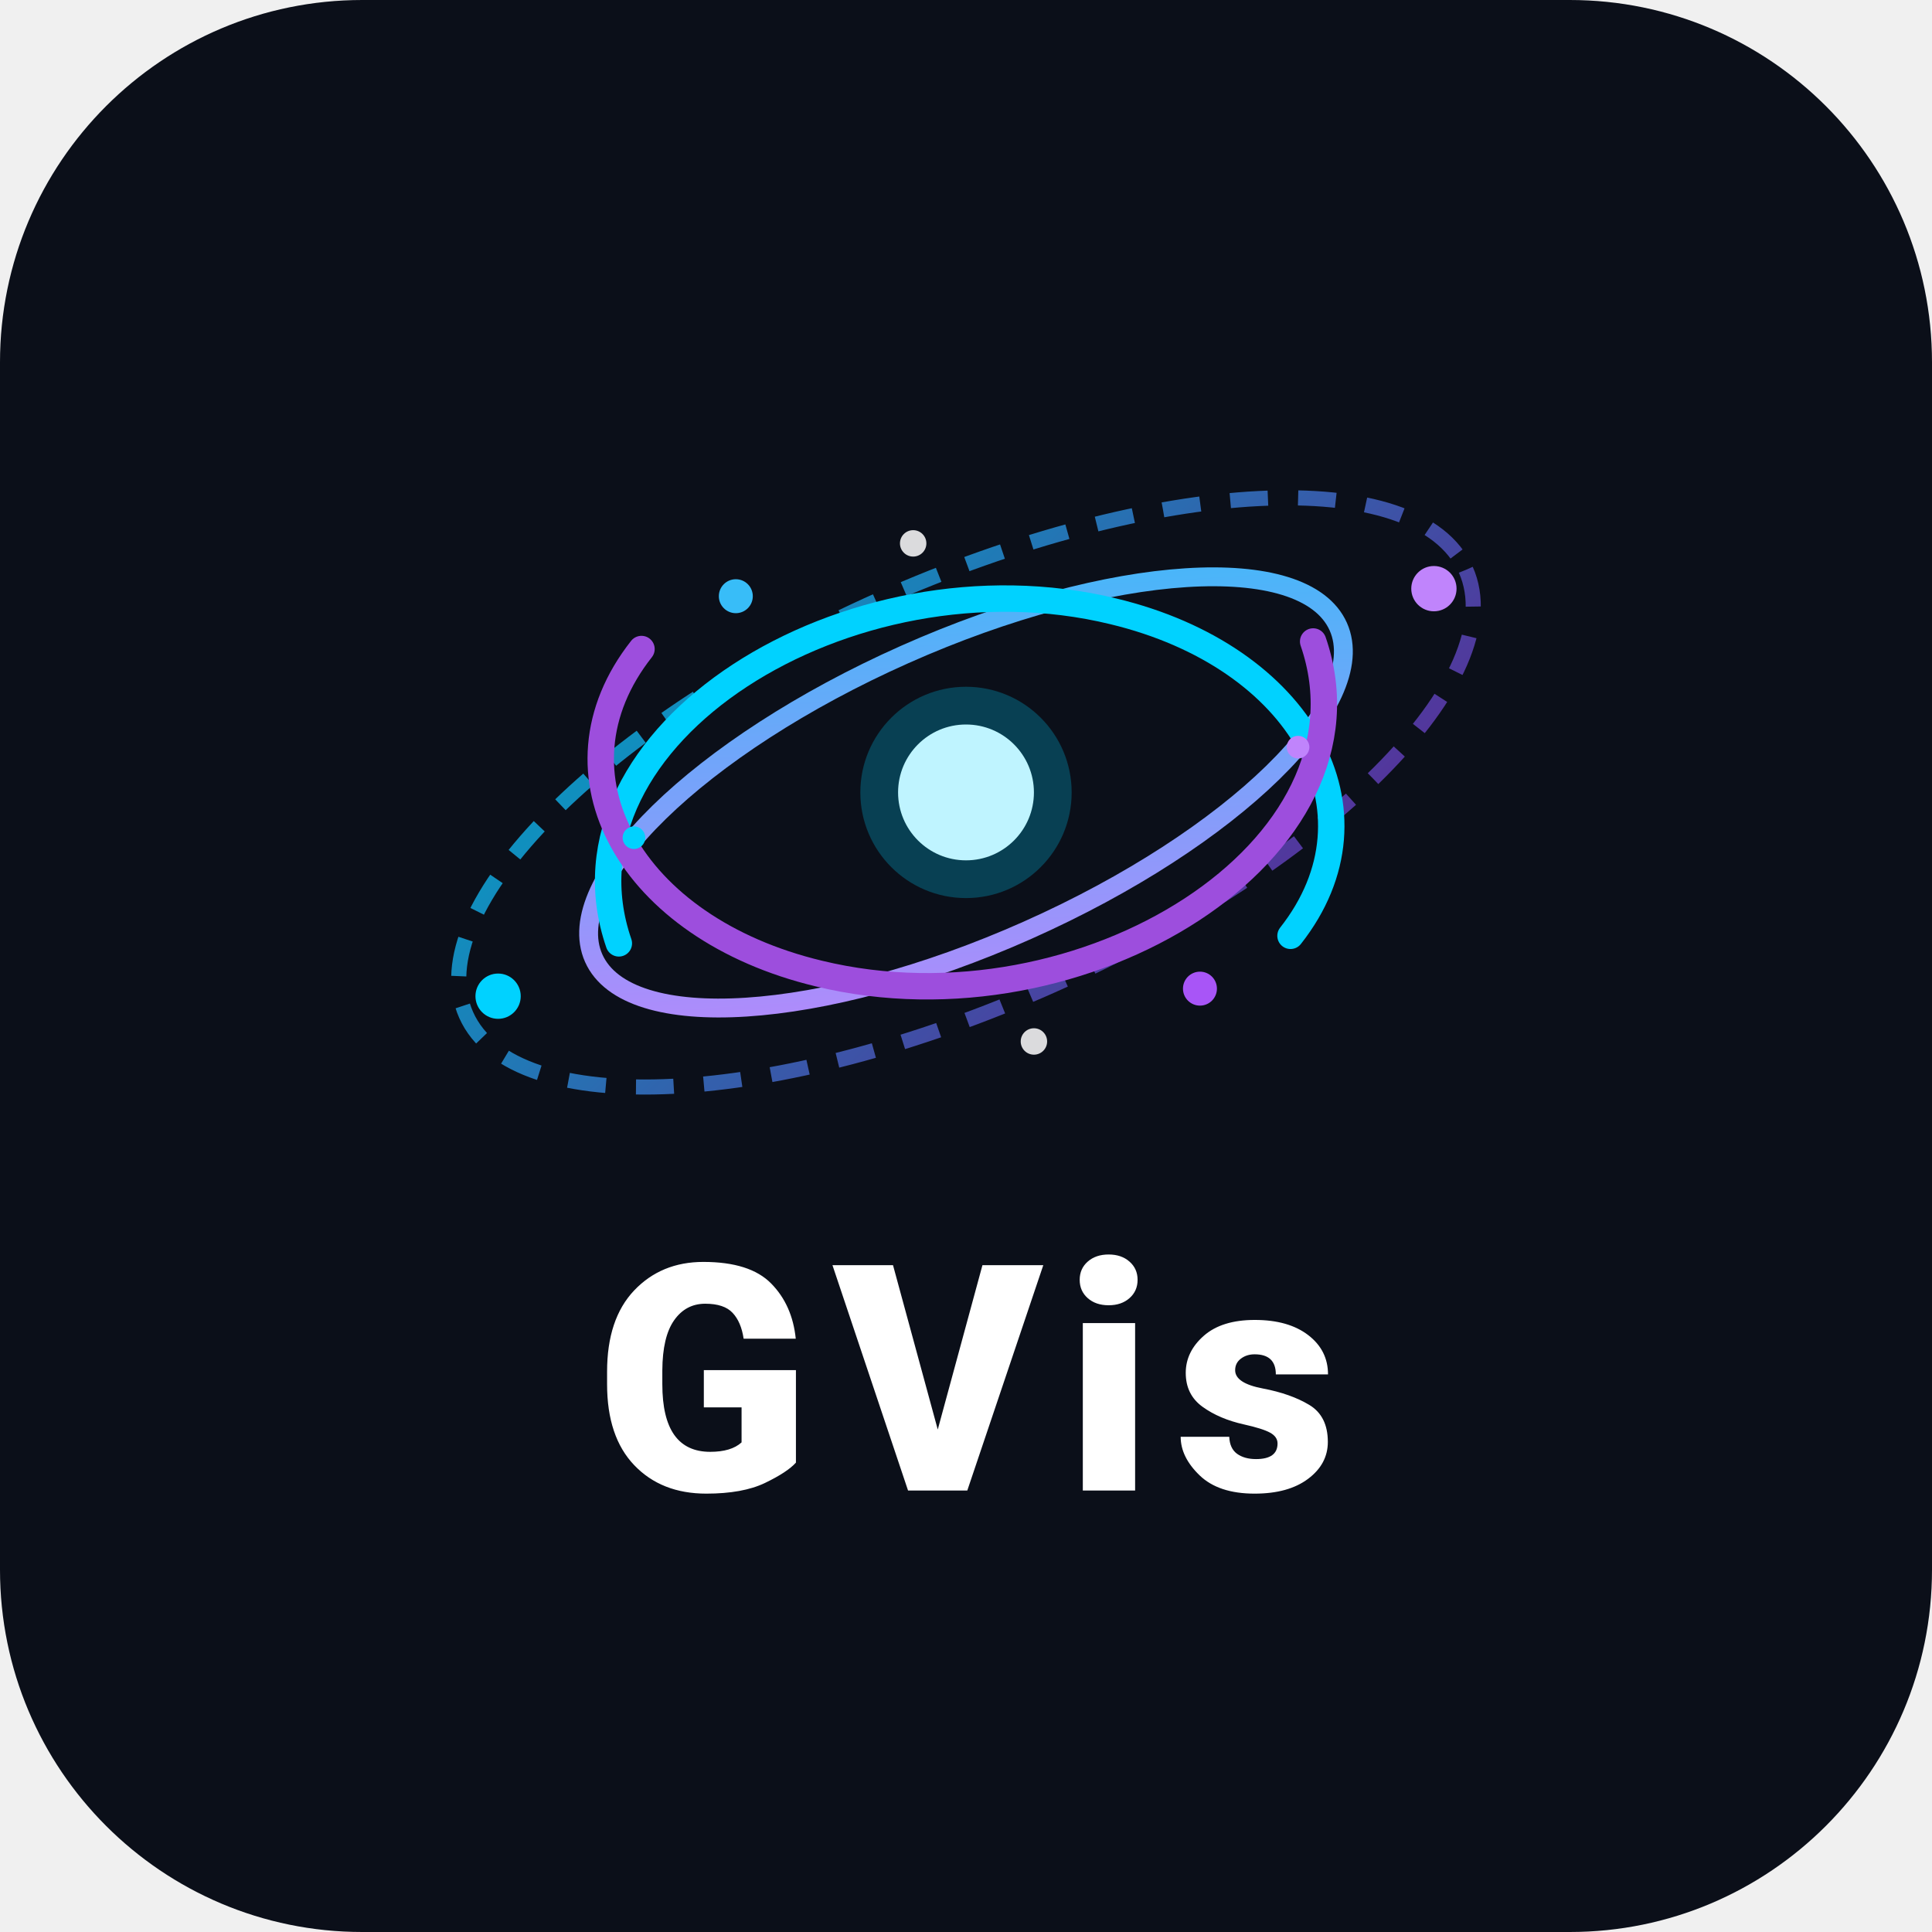
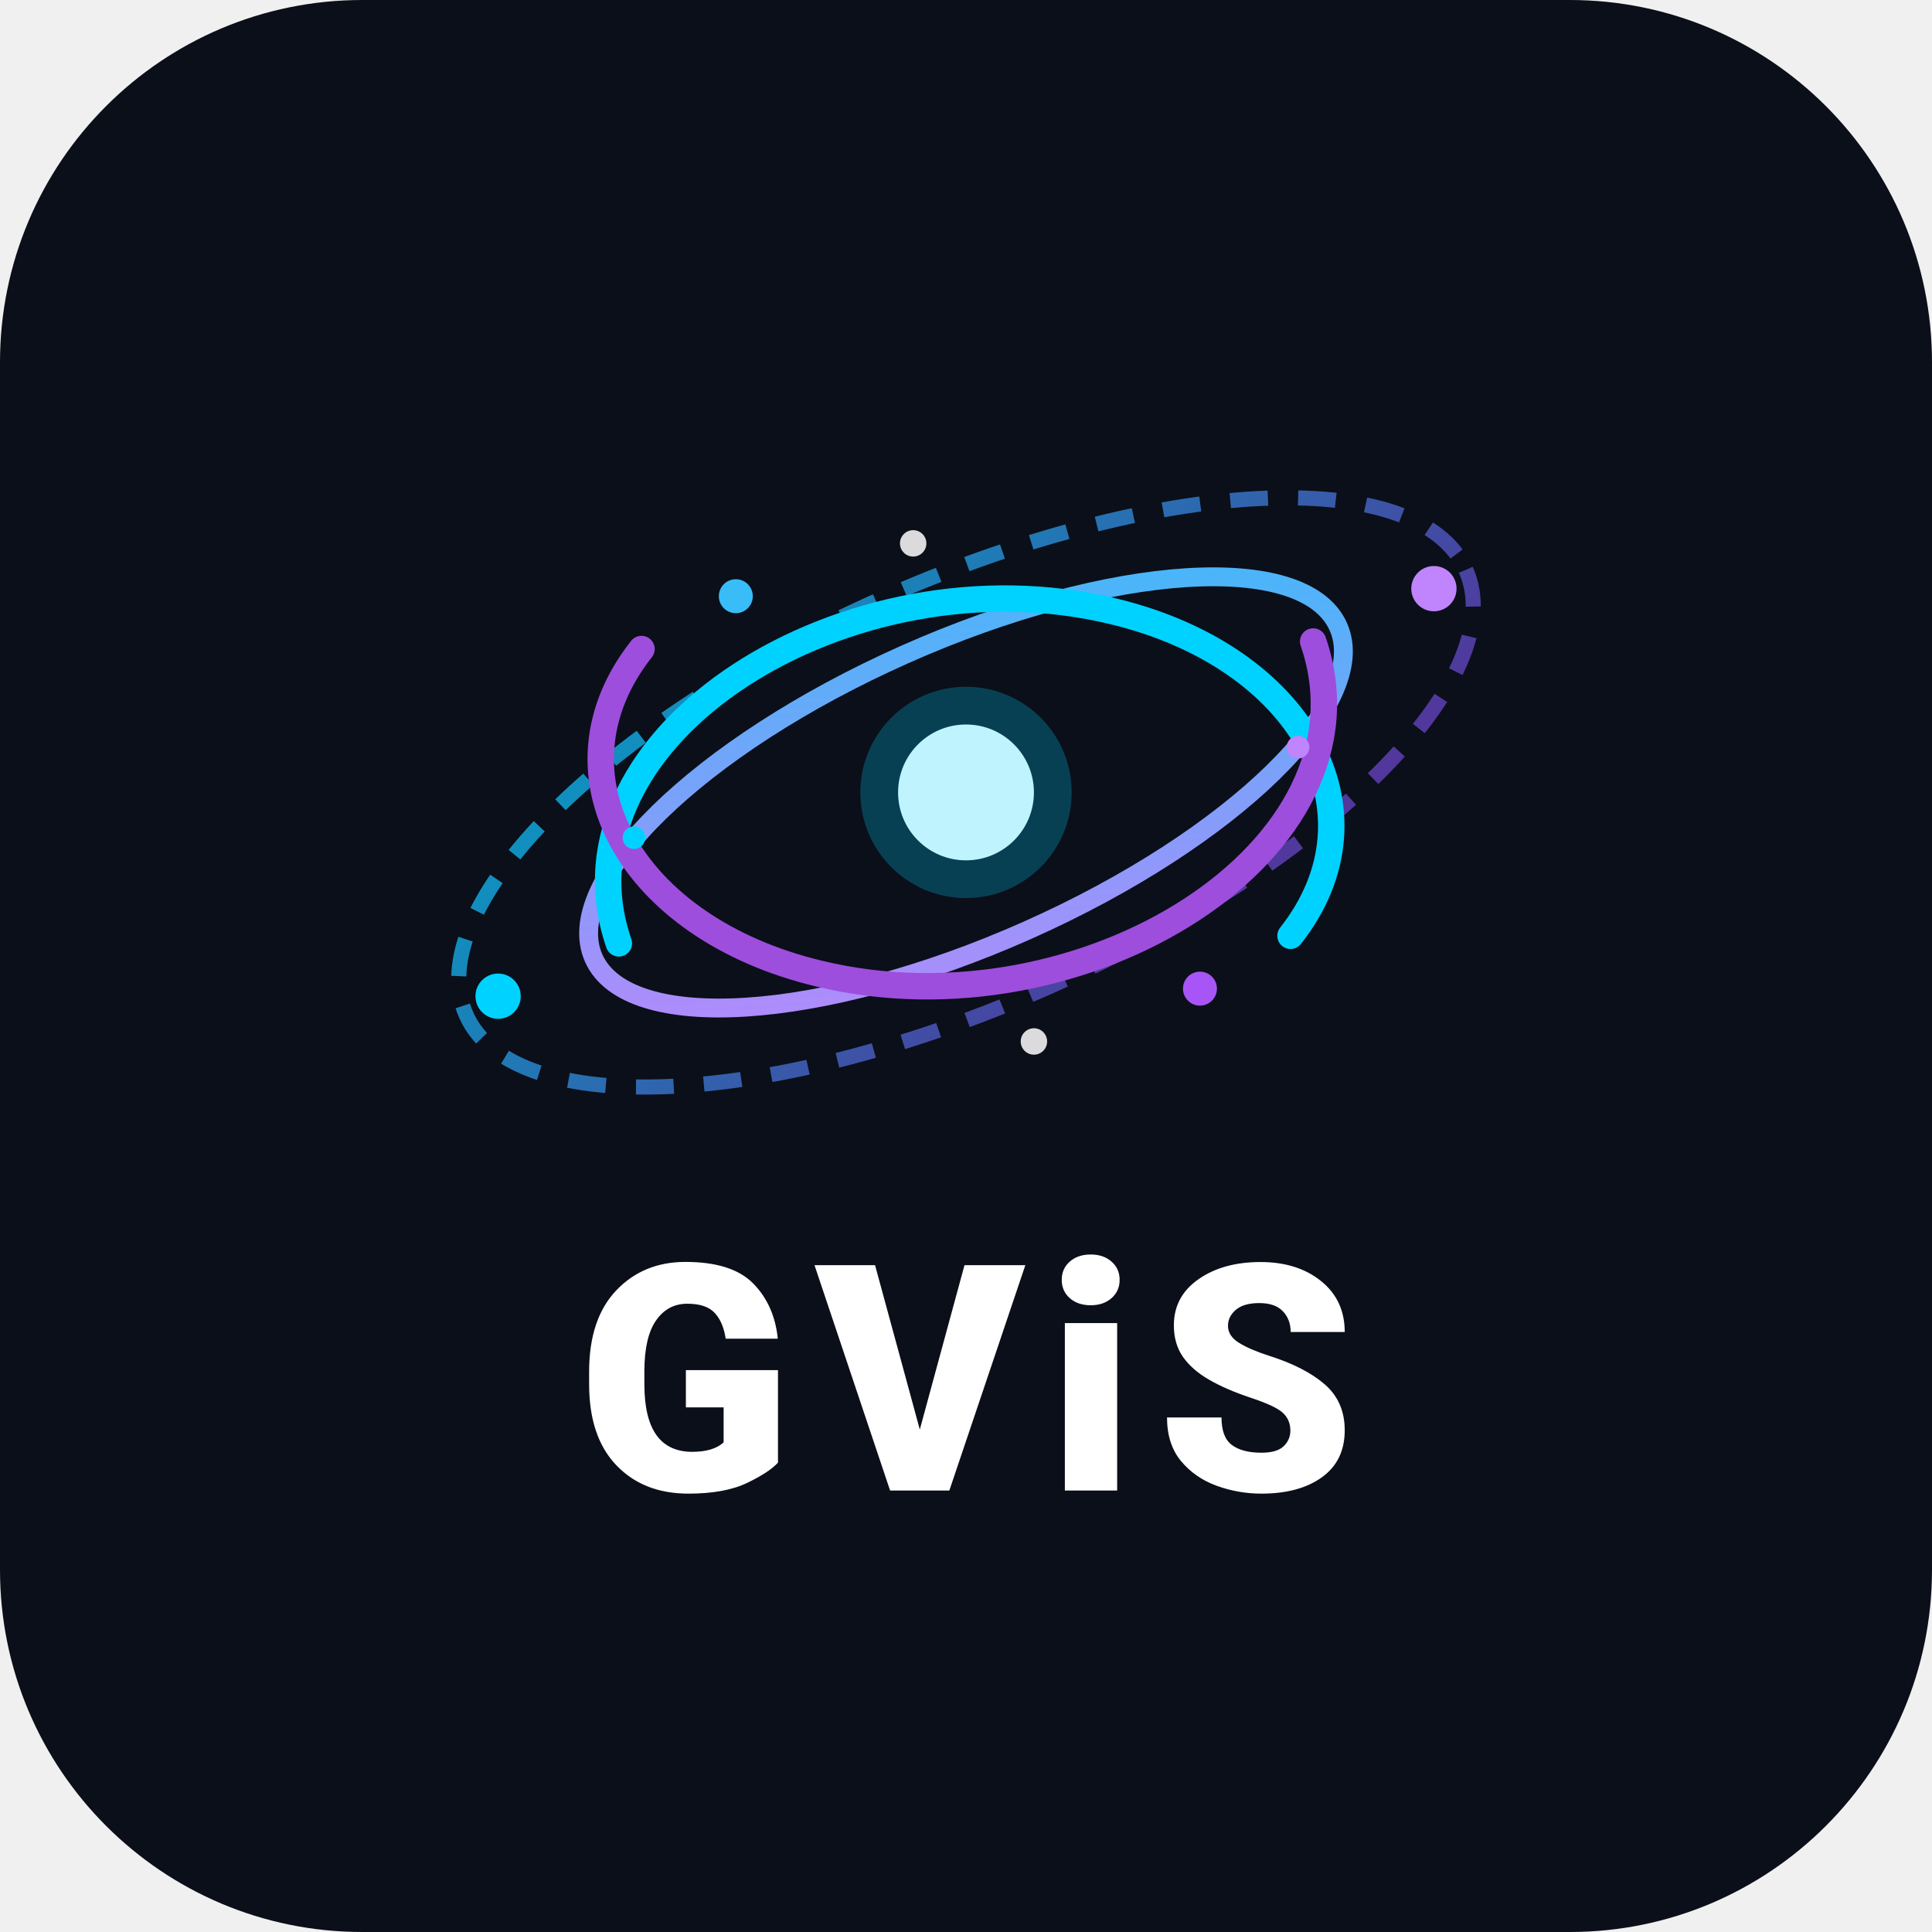
<svg xmlns="http://www.w3.org/2000/svg" viewBox="0 0 512 512" width="512" height="512">
  <defs>
    <linearGradient id="spiralGrad1" x1="0%" y1="0%" x2="100%" y2="100%">
      <stop offset="0%" stop-color="#00D2FF" />
      <stop offset="100%" stop-color="#7B2CBF" />
    </linearGradient>
    <linearGradient id="spiralGrad2" x1="100%" y1="0%" x2="0%" y2="100%">
      <stop offset="0%" stop-color="#38BDF8" />
      <stop offset="100%" stop-color="#C084FC" />
    </linearGradient>
  </defs>
  <rect width="512" height="512" rx="96" fill="#0B0F19" />
  <ellipse cx="256" cy="210" rx="145" ry="56" transform="rotate(-24 256 210)" fill="none" stroke="url(#spiralGrad1)" stroke-width="4" stroke-dasharray="10 8" opacity="0.75" />
  <ellipse cx="256" cy="210" rx="108" ry="40" transform="rotate(-24 256 210)" fill="none" stroke="url(#spiralGrad2)" stroke-width="5" />
  <path d="M 164 250 C 145 195, 225 145, 295 162 C 345 174, 368 215, 342 248" fill="none" stroke="#00D2FF" stroke-width="7" stroke-linecap="round" />
  <path d="M 348 170 C 367 225, 287 275, 217 258 C 167 246, 144 205, 170 172" fill="none" stroke="#9D4EDD" stroke-width="7" stroke-linecap="round" />
  <circle cx="256" cy="210" r="18" fill="#FFFFFF" />
  <circle cx="256" cy="210" r="28" fill="#00D2FF" opacity="0.25" />
  <circle cx="132" cy="264" r="6" fill="#00D2FF" />
  <circle cx="380" cy="156" r="6" fill="#C084FC" />
  <circle cx="195" cy="158" r="4.5" fill="#38BDF8" />
  <circle cx="318" cy="262" r="4.5" fill="#A855F7" />
  <circle cx="242" cy="144" r="3.5" fill="#FFFFFF" opacity="0.85" />
  <circle cx="274" cy="276" r="3.5" fill="#FFFFFF" opacity="0.85" />
  <circle cx="168" cy="222" r="3" fill="#00D2FF" />
  <circle cx="344" cy="198" r="3" fill="#C084FC" />
-   <text x="256" y="395" text-anchor="middle" font-family="system-ui, -apple-system, 'Segoe UI', Roboto, Helvetica, Arial, sans-serif" font-weight="800" font-size="84" letter-spacing="6" fill="#FFFFFF">GVis</text>
+   <text x="256" y="395" text-anchor="middle" font-family="system-ui, -apple-system, 'Segoe UI', Roboto, Helvetica, Arial, sans-serif" font-weight="800" font-size="84" letter-spacing="6" fill="#FFFFFF">GViS</text>
</svg>
